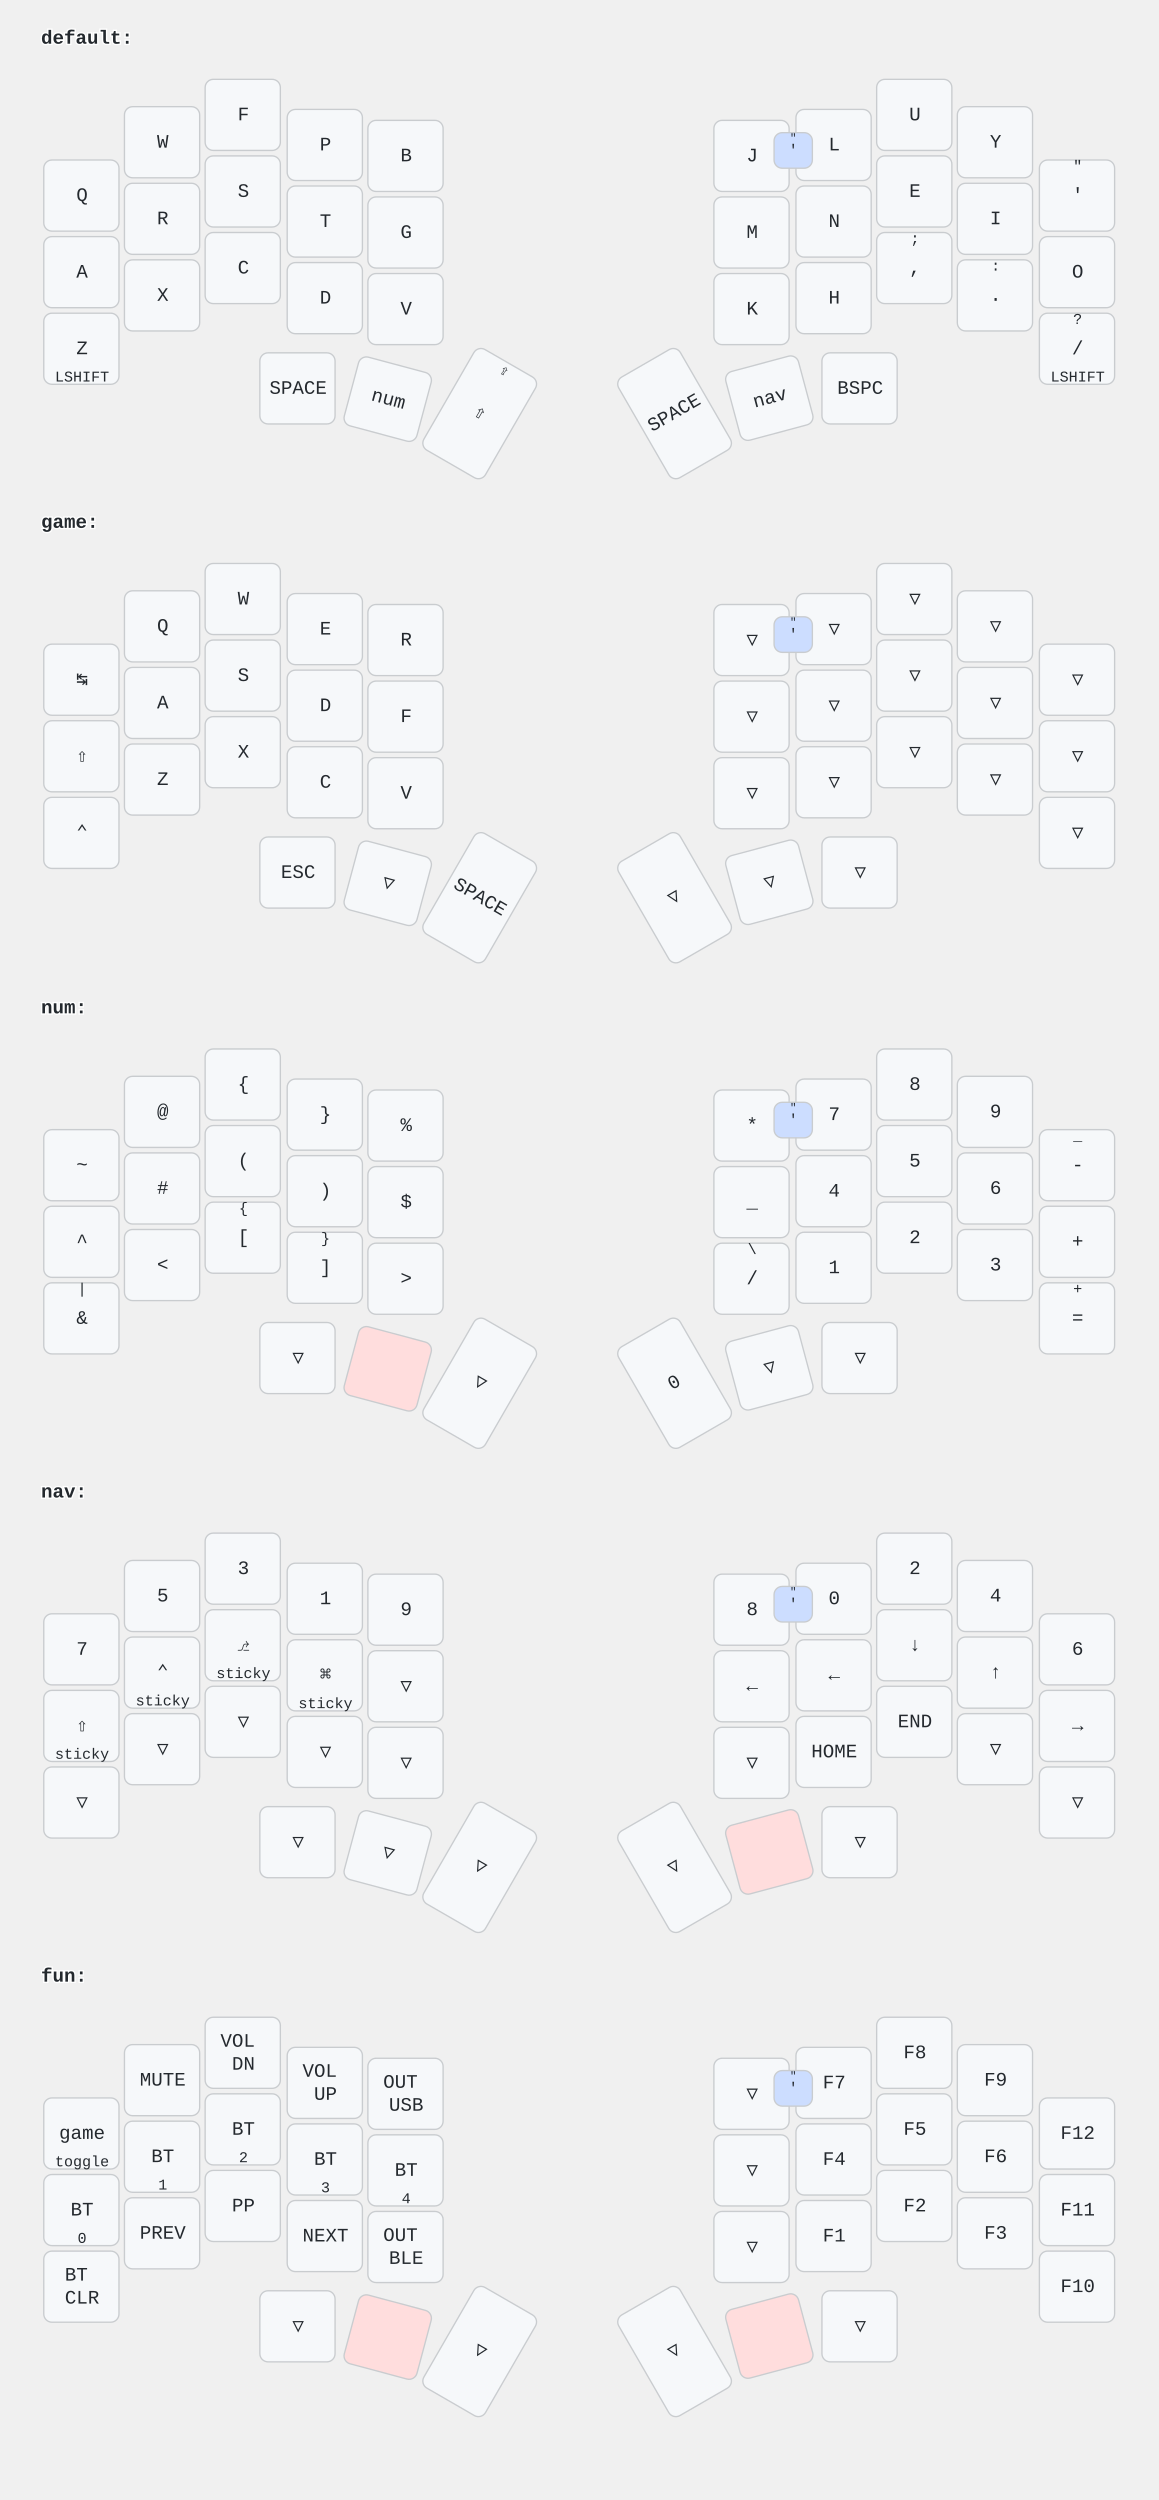
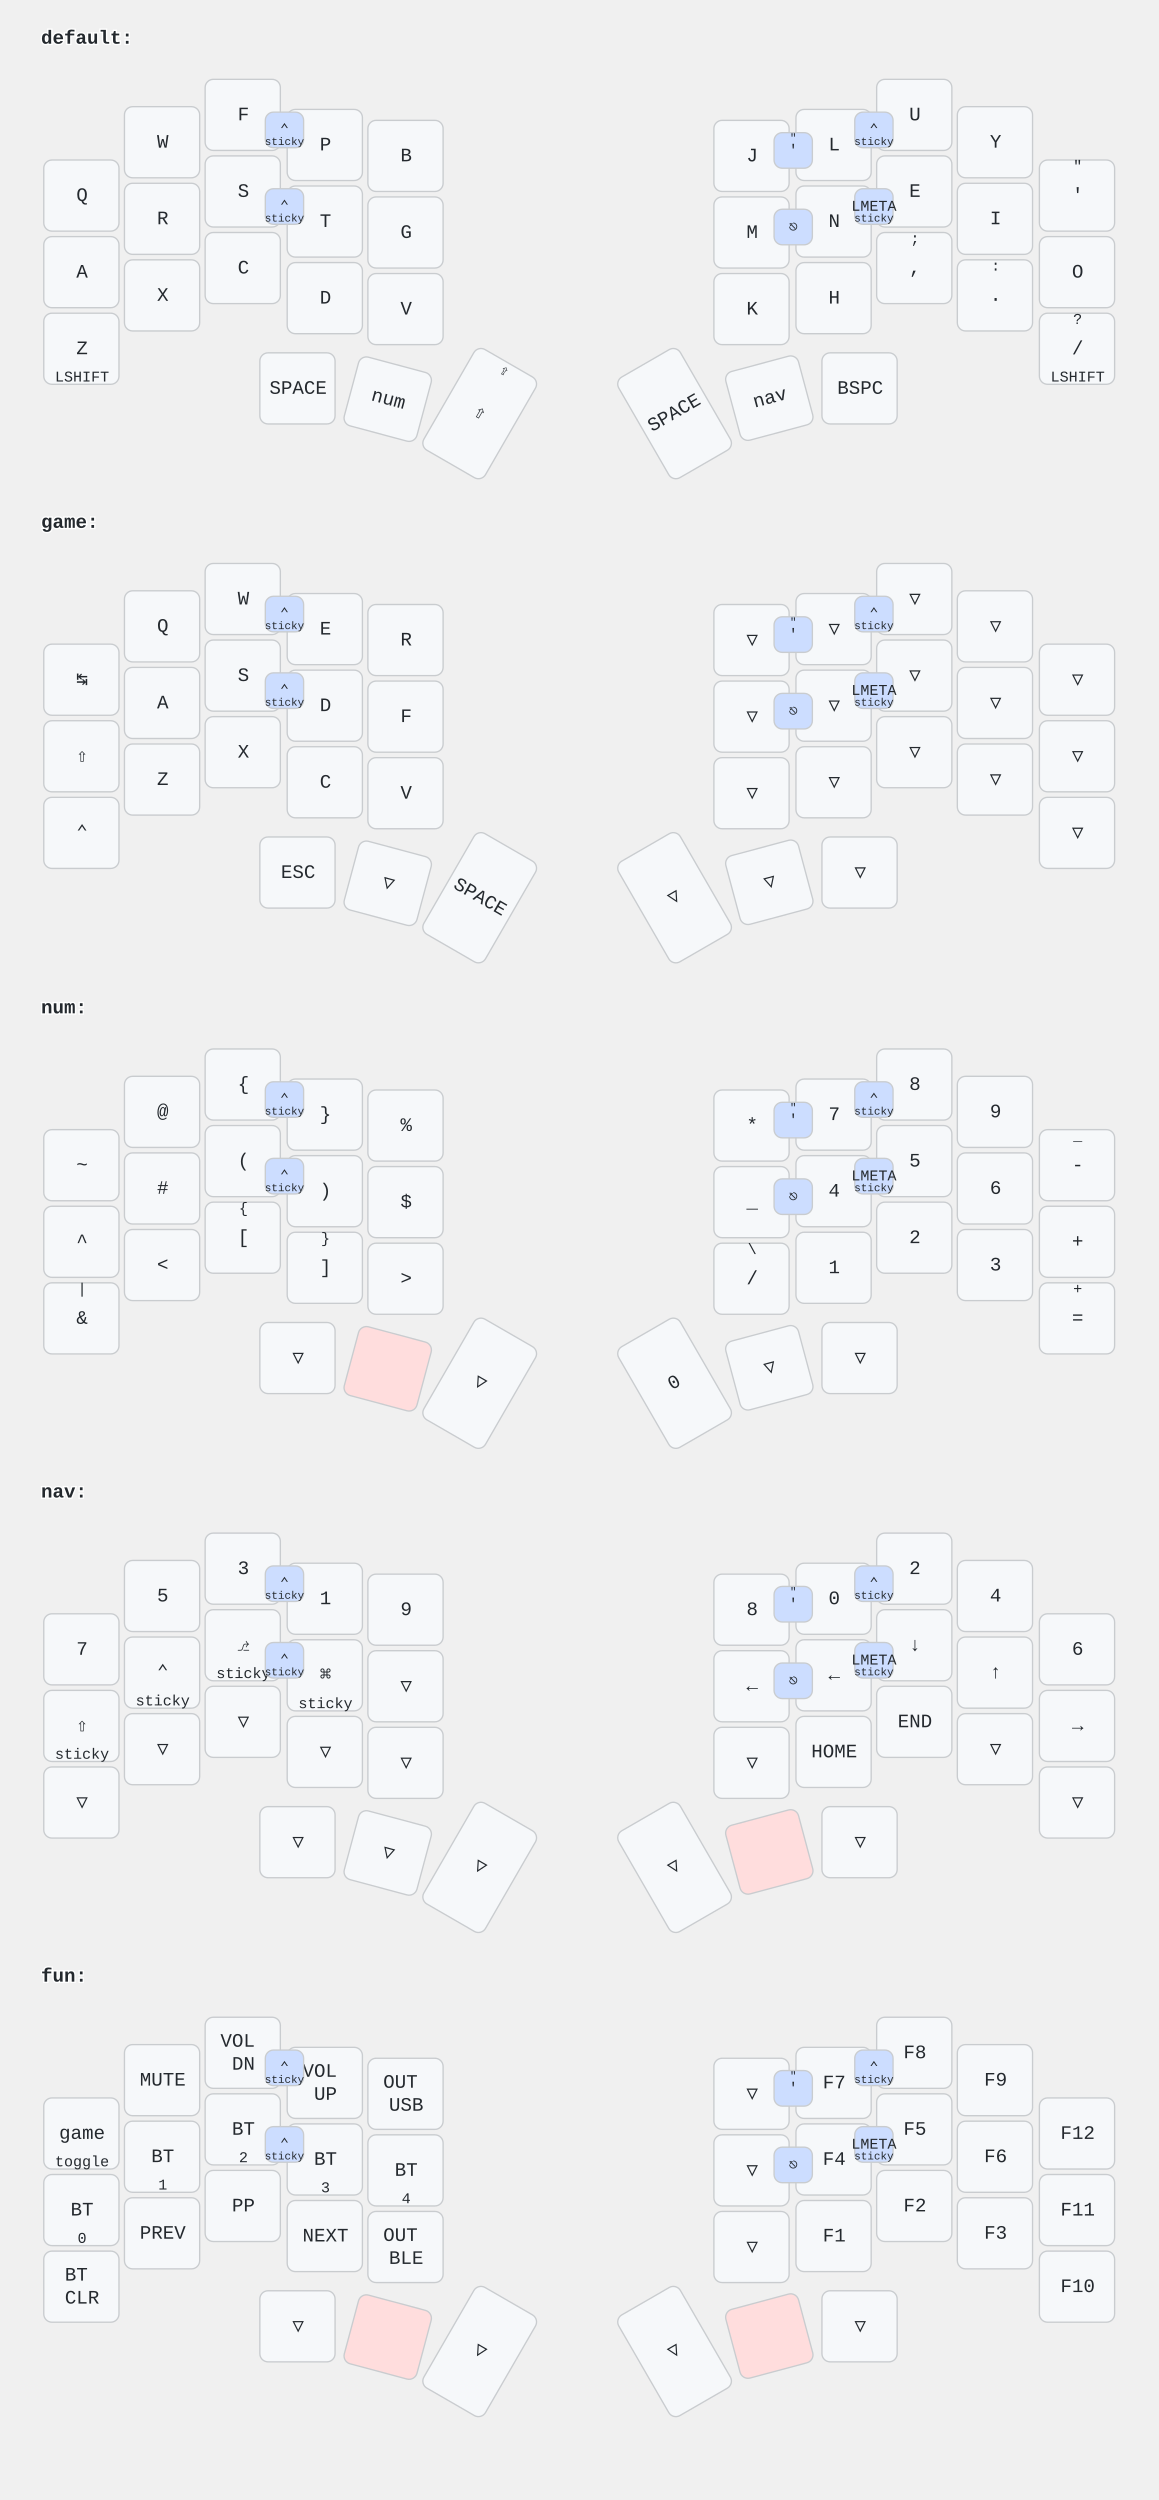
<svg xmlns="http://www.w3.org/2000/svg" width="847" height="1828" viewBox="0 0 847 1828" class="keymap">
  <style>/* font and background color specifications */
svg {
    font-family: SFMono-Regular,Consolas,Liberation Mono,Menlo,monospace;
    font-size: 14px;
    font-kerning: normal;
    text-rendering: optimizeLegibility;
    fill: #24292e;
}

/* default key styling */
rect {
    fill: #f6f8fa;
    stroke: #c9cccf;
    stroke-width: 1;
}

/* color accent for combo boxes */
rect.combo {
    fill: #cdf;
}

/* color accent for held keys */
rect.held, rect.combo.held {
    fill: #fdd;
}

/* color accent for ghost (optional) keys */
rect.ghost, rect.combo.ghost {
    fill: #ddd;
}

text {
    text-anchor: middle;
    dominant-baseline: middle;
}

/* styling for layer labels */
text.label {
    font-weight: bold;
    text-anchor: start;
    stroke: white;
    stroke-width: 2;
    paint-order: stroke;
}

/* styling for combo tap, and key hold/shifted label text */
text.combo, text.hold, text.shifted {
    font-size: 11px;
}

text.hold {
    text-anchor: middle;
    dominant-baseline: auto;
}

text.shifted {
    text-anchor: middle;
    dominant-baseline: hanging;
}

/* styling for hold/shifted label text in combo box */
text.combo.hold, text.combo.shifted {
    font-size: 8px;
}

/* styling for combo dendrons */
path {
    stroke-width: 1;
    stroke: gray;
    fill: none;
}
</style>
  <g transform="translate(30, 0)" class="layer-default">
    <text x="0" y="28" class="label" id="default">default:</text>
    <g transform="translate(0, 56)">
      <g transform="translate(30, 87)" class="key keypos-0">
        <rect rx="6" ry="6" x="-28" y="-26" width="55" height="52" class="key" />
        <text x="0" y="0" class="key tap">Q</text>
      </g>
      <g transform="translate(89, 48)" class="key keypos-1">
        <rect rx="6" ry="6" x="-28" y="-26" width="55" height="52" class="key" />
        <text x="0" y="0" class="key tap">W</text>
      </g>
      <g transform="translate(148, 28)" class="key keypos-2">
        <rect rx="6" ry="6" x="-28" y="-26" width="55" height="52" class="key" />
        <text x="0" y="0" class="key tap">F</text>
      </g>
      <g transform="translate(208, 50)" class="key keypos-3">
        <rect rx="6" ry="6" x="-28" y="-26" width="55" height="52" class="key" />
        <text x="0" y="0" class="key tap">P</text>
      </g>
      <g transform="translate(267, 58)" class="key keypos-4">
        <rect rx="6" ry="6" x="-28" y="-26" width="55" height="52" class="key" />
        <text x="0" y="0" class="key tap">B</text>
      </g>
      <g transform="translate(520, 58)" class="key keypos-5">
        <rect rx="6" ry="6" x="-28" y="-26" width="55" height="52" class="key" />
        <text x="0" y="0" class="key tap">J</text>
      </g>
      <g transform="translate(580, 50)" class="key keypos-6">
        <rect rx="6" ry="6" x="-28" y="-26" width="55" height="52" class="key" />
        <text x="0" y="0" class="key tap">L</text>
      </g>
      <g transform="translate(639, 28)" class="key keypos-7">
        <rect rx="6" ry="6" x="-28" y="-26" width="55" height="52" class="key" />
        <text x="0" y="0" class="key tap">U</text>
      </g>
      <g transform="translate(698, 48)" class="key keypos-8">
        <rect rx="6" ry="6" x="-28" y="-26" width="55" height="52" class="key" />
        <text x="0" y="0" class="key tap">Y</text>
      </g>
      <g transform="translate(758, 87)" class="key keypos-9">
        <rect rx="6" ry="6" x="-28" y="-26" width="55" height="52" class="key" />
        <text x="0" y="0" class="key tap">'</text>
        <text x="0" y="-24" class="key shifted">"</text>
      </g>
      <g transform="translate(30, 143)" class="key keypos-10">
        <rect rx="6" ry="6" x="-28" y="-26" width="55" height="52" class="key" />
        <text x="0" y="0" class="key tap">A</text>
      </g>
      <g transform="translate(89, 104)" class="key keypos-11">
        <rect rx="6" ry="6" x="-28" y="-26" width="55" height="52" class="key" />
        <text x="0" y="0" class="key tap">R</text>
      </g>
      <g transform="translate(148, 84)" class="key keypos-12">
        <rect rx="6" ry="6" x="-28" y="-26" width="55" height="52" class="key" />
        <text x="0" y="0" class="key tap">S</text>
      </g>
      <g transform="translate(208, 106)" class="key keypos-13">
        <rect rx="6" ry="6" x="-28" y="-26" width="55" height="52" class="key" />
        <text x="0" y="0" class="key tap">T</text>
      </g>
      <g transform="translate(267, 114)" class="key keypos-14">
        <rect rx="6" ry="6" x="-28" y="-26" width="55" height="52" class="key" />
        <text x="0" y="0" class="key tap">G</text>
      </g>
      <g transform="translate(520, 114)" class="key keypos-15">
        <rect rx="6" ry="6" x="-28" y="-26" width="55" height="52" class="key" />
        <text x="0" y="0" class="key tap">M</text>
      </g>
      <g transform="translate(580, 106)" class="key keypos-16">
        <rect rx="6" ry="6" x="-28" y="-26" width="55" height="52" class="key" />
        <text x="0" y="0" class="key tap">N</text>
      </g>
      <g transform="translate(639, 84)" class="key keypos-17">
        <rect rx="6" ry="6" x="-28" y="-26" width="55" height="52" class="key" />
        <text x="0" y="0" class="key tap">E</text>
      </g>
      <g transform="translate(698, 104)" class="key keypos-18">
        <rect rx="6" ry="6" x="-28" y="-26" width="55" height="52" class="key" />
        <text x="0" y="0" class="key tap">I</text>
      </g>
      <g transform="translate(758, 143)" class="key keypos-19">
        <rect rx="6" ry="6" x="-28" y="-26" width="55" height="52" class="key" />
        <text x="0" y="0" class="key tap">O</text>
      </g>
      <g transform="translate(30, 199)" class="key keypos-20">
        <rect rx="6" ry="6" x="-28" y="-26" width="55" height="52" class="key" />
        <text x="0" y="0" class="key tap">Z</text>
        <text x="0" y="24" class="key hold">LSHIFT</text>
      </g>
      <g transform="translate(89, 160)" class="key keypos-21">
        <rect rx="6" ry="6" x="-28" y="-26" width="55" height="52" class="key" />
        <text x="0" y="0" class="key tap">X</text>
      </g>
      <g transform="translate(148, 140)" class="key keypos-22">
        <rect rx="6" ry="6" x="-28" y="-26" width="55" height="52" class="key" />
        <text x="0" y="0" class="key tap">C</text>
      </g>
      <g transform="translate(208, 162)" class="key keypos-23">
        <rect rx="6" ry="6" x="-28" y="-26" width="55" height="52" class="key" />
        <text x="0" y="0" class="key tap">D</text>
      </g>
      <g transform="translate(267, 170)" class="key keypos-24">
        <rect rx="6" ry="6" x="-28" y="-26" width="55" height="52" class="key" />
        <text x="0" y="0" class="key tap">V</text>
      </g>
      <g transform="translate(520, 170)" class="key keypos-25">
        <rect rx="6" ry="6" x="-28" y="-26" width="55" height="52" class="key" />
        <text x="0" y="0" class="key tap">K</text>
      </g>
      <g transform="translate(580, 162)" class="key keypos-26">
        <rect rx="6" ry="6" x="-28" y="-26" width="55" height="52" class="key" />
        <text x="0" y="0" class="key tap">H</text>
      </g>
      <g transform="translate(639, 140)" class="key keypos-27">
        <rect rx="6" ry="6" x="-28" y="-26" width="55" height="52" class="key" />
        <text x="0" y="0" class="key tap">,</text>
        <text x="0" y="-24" class="key shifted">;</text>
      </g>
      <g transform="translate(698, 160)" class="key keypos-28">
        <rect rx="6" ry="6" x="-28" y="-26" width="55" height="52" class="key" />
        <text x="0" y="0" class="key tap">.</text>
        <text x="0" y="-24" class="key shifted">:</text>
      </g>
      <g transform="translate(758, 199)" class="key keypos-29">
        <rect rx="6" ry="6" x="-28" y="-26" width="55" height="52" class="key" />
        <text x="0" y="0" class="key tap">/</text>
        <text x="0" y="24" class="key hold">LSHIFT</text>
        <text x="0" y="-24" class="key shifted">?</text>
      </g>
      <g transform="translate(188, 228)" class="key keypos-30">
        <rect rx="6" ry="6" x="-28" y="-26" width="55" height="52" class="key" />
        <text x="0" y="0" class="key tap">SPACE</text>
      </g>
      <g transform="translate(254, 236) rotate(15.0)" class="key keypos-31">
        <rect rx="6" ry="6" x="-28" y="-26" width="55" height="52" class="key" />
        <a href="#num">
          <text x="0" y="0" class="key tap layer-activator">num</text>
        </a>
      </g>
      <g transform="translate(321, 246) rotate(30.0)" class="key keypos-32">
        <rect rx="6" ry="6" x="-26" y="-42" width="52" height="85" class="key" />
        <text x="0" y="0" class="key tap">⇧</text>
        <text x="0" y="-40" class="key shifted">⇪</text>
      </g>
      <g transform="translate(463, 246) rotate(-30.0)" class="key keypos-33">
        <rect rx="6" ry="6" x="-26" y="-42" width="52" height="85" class="key" />
        <text x="0" y="0" class="key tap">SPACE</text>
      </g>
      <g transform="translate(533, 235) rotate(-15.0)" class="key keypos-34">
        <rect rx="6" ry="6" x="-28" y="-26" width="55" height="52" class="key" />
        <a href="#nav">
          <text x="0" y="0" class="key tap layer-activator">nav</text>
        </a>
      </g>
      <g transform="translate(599, 228)" class="key keypos-35">
        <rect rx="6" ry="6" x="-28" y="-26" width="55" height="52" class="key" />
        <text x="0" y="0" class="key tap">BSPC</text>
      </g>
      <g class="combo combopos-0">
        <rect rx="6" ry="6" x="536" y="41" width="28" height="26" class="combo" />
        <text x="550" y="54" class="combo tap">'</text>
        <text x="550" y="43" class="combo shifted">"</text>
      </g>
+       <g class="combo combopos-1">
+         <rect rx="6" ry="6" x="536" y="97" width="28" height="26" class="combo" />
+         <text x="550" y="110" class="combo tap">⎋</text>
+       </g>
+       <g class="combo combopos-2">
+         <rect rx="6" ry="6" x="595" y="82" width="28" height="26" class="combo" />
+         <text x="609" y="95" class="combo tap">LMETA</text>
+         <text x="609" y="106" class="combo hold">sticky</text>
+       </g>
+       <g class="combo combopos-3">
+         <rect rx="6" ry="6" x="595" y="26" width="28" height="26" class="combo" />
+         <text x="609" y="39" class="combo tap">⌃</text>
+         <text x="609" y="50" class="combo hold">sticky</text>
+       </g>
+       <g class="combo combopos-4">
+         <rect rx="6" ry="6" x="164" y="26" width="28" height="26" class="combo" />
+         <text x="178" y="39" class="combo tap">⌃</text>
+         <text x="178" y="50" class="combo hold">sticky</text>
+       </g>
+       <g class="combo combopos-5">
+         <rect rx="6" ry="6" x="164" y="82" width="28" height="26" class="combo" />
+         <text x="178" y="95" class="combo tap">⌃</text>
+         <text x="178" y="106" class="combo hold">sticky</text>
+       </g>
    </g>
  </g>
  <g transform="translate(30, 354)" class="layer-game">
    <text x="0" y="28" class="label" id="game">game:</text>
    <g transform="translate(0, 56)">
      <g transform="translate(30, 87)" class="key keypos-0">
        <rect rx="6" ry="6" x="-28" y="-26" width="55" height="52" class="key" />
        <text x="0" y="0" class="key tap">↹</text>
      </g>
      <g transform="translate(89, 48)" class="key keypos-1">
        <rect rx="6" ry="6" x="-28" y="-26" width="55" height="52" class="key" />
        <text x="0" y="0" class="key tap">Q</text>
      </g>
      <g transform="translate(148, 28)" class="key keypos-2">
        <rect rx="6" ry="6" x="-28" y="-26" width="55" height="52" class="key" />
        <text x="0" y="0" class="key tap">W</text>
      </g>
      <g transform="translate(208, 50)" class="key keypos-3">
        <rect rx="6" ry="6" x="-28" y="-26" width="55" height="52" class="key" />
        <text x="0" y="0" class="key tap">E</text>
      </g>
      <g transform="translate(267, 58)" class="key keypos-4">
        <rect rx="6" ry="6" x="-28" y="-26" width="55" height="52" class="key" />
        <text x="0" y="0" class="key tap">R</text>
      </g>
      <g transform="translate(520, 58)" class="key trans keypos-5">
        <rect rx="6" ry="6" x="-28" y="-26" width="55" height="52" class="key trans" />
        <text x="0" y="0" class="key trans tap">▽</text>
      </g>
      <g transform="translate(580, 50)" class="key trans keypos-6">
        <rect rx="6" ry="6" x="-28" y="-26" width="55" height="52" class="key trans" />
        <text x="0" y="0" class="key trans tap">▽</text>
      </g>
      <g transform="translate(639, 28)" class="key trans keypos-7">
        <rect rx="6" ry="6" x="-28" y="-26" width="55" height="52" class="key trans" />
        <text x="0" y="0" class="key trans tap">▽</text>
      </g>
      <g transform="translate(698, 48)" class="key trans keypos-8">
        <rect rx="6" ry="6" x="-28" y="-26" width="55" height="52" class="key trans" />
        <text x="0" y="0" class="key trans tap">▽</text>
      </g>
      <g transform="translate(758, 87)" class="key trans keypos-9">
        <rect rx="6" ry="6" x="-28" y="-26" width="55" height="52" class="key trans" />
        <text x="0" y="0" class="key trans tap">▽</text>
      </g>
      <g transform="translate(30, 143)" class="key keypos-10">
        <rect rx="6" ry="6" x="-28" y="-26" width="55" height="52" class="key" />
        <text x="0" y="0" class="key tap">⇧</text>
      </g>
      <g transform="translate(89, 104)" class="key keypos-11">
        <rect rx="6" ry="6" x="-28" y="-26" width="55" height="52" class="key" />
        <text x="0" y="0" class="key tap">A</text>
      </g>
      <g transform="translate(148, 84)" class="key keypos-12">
        <rect rx="6" ry="6" x="-28" y="-26" width="55" height="52" class="key" />
        <text x="0" y="0" class="key tap">S</text>
      </g>
      <g transform="translate(208, 106)" class="key keypos-13">
        <rect rx="6" ry="6" x="-28" y="-26" width="55" height="52" class="key" />
        <text x="0" y="0" class="key tap">D</text>
      </g>
      <g transform="translate(267, 114)" class="key keypos-14">
        <rect rx="6" ry="6" x="-28" y="-26" width="55" height="52" class="key" />
        <text x="0" y="0" class="key tap">F</text>
      </g>
      <g transform="translate(520, 114)" class="key trans keypos-15">
        <rect rx="6" ry="6" x="-28" y="-26" width="55" height="52" class="key trans" />
        <text x="0" y="0" class="key trans tap">▽</text>
      </g>
      <g transform="translate(580, 106)" class="key trans keypos-16">
        <rect rx="6" ry="6" x="-28" y="-26" width="55" height="52" class="key trans" />
        <text x="0" y="0" class="key trans tap">▽</text>
      </g>
      <g transform="translate(639, 84)" class="key trans keypos-17">
        <rect rx="6" ry="6" x="-28" y="-26" width="55" height="52" class="key trans" />
        <text x="0" y="0" class="key trans tap">▽</text>
      </g>
      <g transform="translate(698, 104)" class="key trans keypos-18">
        <rect rx="6" ry="6" x="-28" y="-26" width="55" height="52" class="key trans" />
        <text x="0" y="0" class="key trans tap">▽</text>
      </g>
      <g transform="translate(758, 143)" class="key trans keypos-19">
        <rect rx="6" ry="6" x="-28" y="-26" width="55" height="52" class="key trans" />
        <text x="0" y="0" class="key trans tap">▽</text>
      </g>
      <g transform="translate(30, 199)" class="key keypos-20">
        <rect rx="6" ry="6" x="-28" y="-26" width="55" height="52" class="key" />
        <text x="0" y="0" class="key tap">⌃</text>
      </g>
      <g transform="translate(89, 160)" class="key keypos-21">
        <rect rx="6" ry="6" x="-28" y="-26" width="55" height="52" class="key" />
        <text x="0" y="0" class="key tap">Z</text>
      </g>
      <g transform="translate(148, 140)" class="key keypos-22">
        <rect rx="6" ry="6" x="-28" y="-26" width="55" height="52" class="key" />
        <text x="0" y="0" class="key tap">X</text>
      </g>
      <g transform="translate(208, 162)" class="key keypos-23">
        <rect rx="6" ry="6" x="-28" y="-26" width="55" height="52" class="key" />
        <text x="0" y="0" class="key tap">C</text>
      </g>
      <g transform="translate(267, 170)" class="key keypos-24">
        <rect rx="6" ry="6" x="-28" y="-26" width="55" height="52" class="key" />
        <text x="0" y="0" class="key tap">V</text>
      </g>
      <g transform="translate(520, 170)" class="key trans keypos-25">
        <rect rx="6" ry="6" x="-28" y="-26" width="55" height="52" class="key trans" />
        <text x="0" y="0" class="key trans tap">▽</text>
      </g>
      <g transform="translate(580, 162)" class="key trans keypos-26">
        <rect rx="6" ry="6" x="-28" y="-26" width="55" height="52" class="key trans" />
        <text x="0" y="0" class="key trans tap">▽</text>
      </g>
      <g transform="translate(639, 140)" class="key trans keypos-27">
        <rect rx="6" ry="6" x="-28" y="-26" width="55" height="52" class="key trans" />
        <text x="0" y="0" class="key trans tap">▽</text>
      </g>
      <g transform="translate(698, 160)" class="key trans keypos-28">
        <rect rx="6" ry="6" x="-28" y="-26" width="55" height="52" class="key trans" />
        <text x="0" y="0" class="key trans tap">▽</text>
      </g>
      <g transform="translate(758, 199)" class="key trans keypos-29">
        <rect rx="6" ry="6" x="-28" y="-26" width="55" height="52" class="key trans" />
        <text x="0" y="0" class="key trans tap">▽</text>
      </g>
      <g transform="translate(188, 228)" class="key keypos-30">
        <rect rx="6" ry="6" x="-28" y="-26" width="55" height="52" class="key" />
        <text x="0" y="0" class="key tap">ESC</text>
      </g>
      <g transform="translate(254, 236) rotate(15.0)" class="key trans keypos-31">
        <rect rx="6" ry="6" x="-28" y="-26" width="55" height="52" class="key trans" />
        <text x="0" y="0" class="key trans tap">▽</text>
      </g>
      <g transform="translate(321, 246) rotate(30.0)" class="key keypos-32">
        <rect rx="6" ry="6" x="-26" y="-42" width="52" height="85" class="key" />
        <text x="0" y="0" class="key tap">SPACE</text>
      </g>
      <g transform="translate(463, 246) rotate(-30.0)" class="key trans keypos-33">
        <rect rx="6" ry="6" x="-26" y="-42" width="52" height="85" class="key trans" />
        <text x="0" y="0" class="key trans tap">▽</text>
      </g>
      <g transform="translate(533, 235) rotate(-15.0)" class="key trans keypos-34">
        <rect rx="6" ry="6" x="-28" y="-26" width="55" height="52" class="key trans" />
        <text x="0" y="0" class="key trans tap">▽</text>
      </g>
      <g transform="translate(599, 228)" class="key trans keypos-35">
        <rect rx="6" ry="6" x="-28" y="-26" width="55" height="52" class="key trans" />
        <text x="0" y="0" class="key trans tap">▽</text>
      </g>
      <g class="combo combopos-0">
        <rect rx="6" ry="6" x="536" y="41" width="28" height="26" class="combo" />
        <text x="550" y="54" class="combo tap">'</text>
        <text x="550" y="43" class="combo shifted">"</text>
      </g>
+       <g class="combo combopos-1">
+         <rect rx="6" ry="6" x="536" y="97" width="28" height="26" class="combo" />
+         <text x="550" y="110" class="combo tap">⎋</text>
+       </g>
+       <g class="combo combopos-2">
+         <rect rx="6" ry="6" x="595" y="82" width="28" height="26" class="combo" />
+         <text x="609" y="95" class="combo tap">LMETA</text>
+         <text x="609" y="106" class="combo hold">sticky</text>
+       </g>
+       <g class="combo combopos-3">
+         <rect rx="6" ry="6" x="595" y="26" width="28" height="26" class="combo" />
+         <text x="609" y="39" class="combo tap">⌃</text>
+         <text x="609" y="50" class="combo hold">sticky</text>
+       </g>
+       <g class="combo combopos-4">
+         <rect rx="6" ry="6" x="164" y="26" width="28" height="26" class="combo" />
+         <text x="178" y="39" class="combo tap">⌃</text>
+         <text x="178" y="50" class="combo hold">sticky</text>
+       </g>
+       <g class="combo combopos-5">
+         <rect rx="6" ry="6" x="164" y="82" width="28" height="26" class="combo" />
+         <text x="178" y="95" class="combo tap">⌃</text>
+         <text x="178" y="106" class="combo hold">sticky</text>
+       </g>
    </g>
  </g>
  <g transform="translate(30, 709)" class="layer-num">
    <text x="0" y="28" class="label" id="num">num:</text>
    <g transform="translate(0, 56)">
      <g transform="translate(30, 87)" class="key keypos-0">
        <rect rx="6" ry="6" x="-28" y="-26" width="55" height="52" class="key" />
        <text x="0" y="0" class="key tap">~</text>
      </g>
      <g transform="translate(89, 48)" class="key keypos-1">
        <rect rx="6" ry="6" x="-28" y="-26" width="55" height="52" class="key" />
        <text x="0" y="0" class="key tap">@</text>
      </g>
      <g transform="translate(148, 28)" class="key keypos-2">
        <rect rx="6" ry="6" x="-28" y="-26" width="55" height="52" class="key" />
        <text x="0" y="0" class="key tap">{</text>
      </g>
      <g transform="translate(208, 50)" class="key keypos-3">
        <rect rx="6" ry="6" x="-28" y="-26" width="55" height="52" class="key" />
        <text x="0" y="0" class="key tap">}</text>
      </g>
      <g transform="translate(267, 58)" class="key keypos-4">
        <rect rx="6" ry="6" x="-28" y="-26" width="55" height="52" class="key" />
        <text x="0" y="0" class="key tap">%</text>
      </g>
      <g transform="translate(520, 58)" class="key keypos-5">
        <rect rx="6" ry="6" x="-28" y="-26" width="55" height="52" class="key" />
        <text x="0" y="0" class="key tap">*</text>
      </g>
      <g transform="translate(580, 50)" class="key keypos-6">
        <rect rx="6" ry="6" x="-28" y="-26" width="55" height="52" class="key" />
        <text x="0" y="0" class="key tap">7</text>
      </g>
      <g transform="translate(639, 28)" class="key keypos-7">
        <rect rx="6" ry="6" x="-28" y="-26" width="55" height="52" class="key" />
        <text x="0" y="0" class="key tap">8</text>
      </g>
      <g transform="translate(698, 48)" class="key keypos-8">
        <rect rx="6" ry="6" x="-28" y="-26" width="55" height="52" class="key" />
        <text x="0" y="0" class="key tap">9</text>
      </g>
      <g transform="translate(758, 87)" class="key keypos-9">
        <rect rx="6" ry="6" x="-28" y="-26" width="55" height="52" class="key" />
        <text x="0" y="0" class="key tap">-</text>
        <text x="0" y="-24" class="key shifted">_</text>
      </g>
      <g transform="translate(30, 143)" class="key keypos-10">
        <rect rx="6" ry="6" x="-28" y="-26" width="55" height="52" class="key" />
        <text x="0" y="0" class="key tap">^</text>
      </g>
      <g transform="translate(89, 104)" class="key keypos-11">
        <rect rx="6" ry="6" x="-28" y="-26" width="55" height="52" class="key" />
        <text x="0" y="0" class="key tap">#</text>
      </g>
      <g transform="translate(148, 84)" class="key keypos-12">
        <rect rx="6" ry="6" x="-28" y="-26" width="55" height="52" class="key" />
        <text x="0" y="0" class="key tap">(</text>
      </g>
      <g transform="translate(208, 106)" class="key keypos-13">
        <rect rx="6" ry="6" x="-28" y="-26" width="55" height="52" class="key" />
        <text x="0" y="0" class="key tap">)</text>
      </g>
      <g transform="translate(267, 114)" class="key keypos-14">
        <rect rx="6" ry="6" x="-28" y="-26" width="55" height="52" class="key" />
        <text x="0" y="0" class="key tap">$</text>
      </g>
      <g transform="translate(520, 114)" class="key keypos-15">
        <rect rx="6" ry="6" x="-28" y="-26" width="55" height="52" class="key" />
        <text x="0" y="0" class="key tap">_</text>
      </g>
      <g transform="translate(580, 106)" class="key keypos-16">
        <rect rx="6" ry="6" x="-28" y="-26" width="55" height="52" class="key" />
        <text x="0" y="0" class="key tap">4</text>
      </g>
      <g transform="translate(639, 84)" class="key keypos-17">
        <rect rx="6" ry="6" x="-28" y="-26" width="55" height="52" class="key" />
        <text x="0" y="0" class="key tap">5</text>
      </g>
      <g transform="translate(698, 104)" class="key keypos-18">
        <rect rx="6" ry="6" x="-28" y="-26" width="55" height="52" class="key" />
        <text x="0" y="0" class="key tap">6</text>
      </g>
      <g transform="translate(758, 143)" class="key keypos-19">
        <rect rx="6" ry="6" x="-28" y="-26" width="55" height="52" class="key" />
        <text x="0" y="0" class="key tap">+</text>
      </g>
      <g transform="translate(30, 199)" class="key keypos-20">
        <rect rx="6" ry="6" x="-28" y="-26" width="55" height="52" class="key" />
        <text x="0" y="0" class="key tap">&amp;</text>
        <text x="0" y="-24" class="key shifted">|</text>
      </g>
      <g transform="translate(89, 160)" class="key keypos-21">
        <rect rx="6" ry="6" x="-28" y="-26" width="55" height="52" class="key" />
        <text x="0" y="0" class="key tap">&lt;</text>
      </g>
      <g transform="translate(148, 140)" class="key keypos-22">
        <rect rx="6" ry="6" x="-28" y="-26" width="55" height="52" class="key" />
        <text x="0" y="0" class="key tap">[</text>
        <text x="0" y="-24" class="key shifted">{</text>
      </g>
      <g transform="translate(208, 162)" class="key keypos-23">
        <rect rx="6" ry="6" x="-28" y="-26" width="55" height="52" class="key" />
        <text x="0" y="0" class="key tap">]</text>
        <text x="0" y="-24" class="key shifted">}</text>
      </g>
      <g transform="translate(267, 170)" class="key keypos-24">
        <rect rx="6" ry="6" x="-28" y="-26" width="55" height="52" class="key" />
        <text x="0" y="0" class="key tap">&gt;</text>
      </g>
      <g transform="translate(520, 170)" class="key keypos-25">
        <rect rx="6" ry="6" x="-28" y="-26" width="55" height="52" class="key" />
        <text x="0" y="0" class="key tap">/</text>
        <text x="0" y="-24" class="key shifted">\</text>
      </g>
      <g transform="translate(580, 162)" class="key keypos-26">
        <rect rx="6" ry="6" x="-28" y="-26" width="55" height="52" class="key" />
        <text x="0" y="0" class="key tap">1</text>
      </g>
      <g transform="translate(639, 140)" class="key keypos-27">
        <rect rx="6" ry="6" x="-28" y="-26" width="55" height="52" class="key" />
        <text x="0" y="0" class="key tap">2</text>
      </g>
      <g transform="translate(698, 160)" class="key keypos-28">
        <rect rx="6" ry="6" x="-28" y="-26" width="55" height="52" class="key" />
        <text x="0" y="0" class="key tap">3</text>
      </g>
      <g transform="translate(758, 199)" class="key keypos-29">
        <rect rx="6" ry="6" x="-28" y="-26" width="55" height="52" class="key" />
        <text x="0" y="0" class="key tap">=</text>
        <text x="0" y="-24" class="key shifted">+</text>
      </g>
      <g transform="translate(188, 228)" class="key trans keypos-30">
        <rect rx="6" ry="6" x="-28" y="-26" width="55" height="52" class="key trans" />
        <text x="0" y="0" class="key trans tap">▽</text>
      </g>
      <g transform="translate(254, 236) rotate(15.0)" class="key held keypos-31">
        <rect rx="6" ry="6" x="-28" y="-26" width="55" height="52" class="key held" />
      </g>
      <g transform="translate(321, 246) rotate(30.0)" class="key trans keypos-32">
        <rect rx="6" ry="6" x="-26" y="-42" width="52" height="85" class="key trans" />
        <text x="0" y="0" class="key trans tap">▽</text>
      </g>
      <g transform="translate(463, 246) rotate(-30.0)" class="key keypos-33">
        <rect rx="6" ry="6" x="-26" y="-42" width="52" height="85" class="key" />
        <text x="0" y="0" class="key tap">0</text>
      </g>
      <g transform="translate(533, 235) rotate(-15.0)" class="key trans keypos-34">
        <rect rx="6" ry="6" x="-28" y="-26" width="55" height="52" class="key trans" />
        <text x="0" y="0" class="key trans tap">▽</text>
      </g>
      <g transform="translate(599, 228)" class="key trans keypos-35">
        <rect rx="6" ry="6" x="-28" y="-26" width="55" height="52" class="key trans" />
        <text x="0" y="0" class="key trans tap">▽</text>
      </g>
      <g class="combo combopos-0">
        <rect rx="6" ry="6" x="536" y="41" width="28" height="26" class="combo" />
        <text x="550" y="54" class="combo tap">'</text>
        <text x="550" y="43" class="combo shifted">"</text>
      </g>
+       <g class="combo combopos-1">
+         <rect rx="6" ry="6" x="536" y="97" width="28" height="26" class="combo" />
+         <text x="550" y="110" class="combo tap">⎋</text>
+       </g>
+       <g class="combo combopos-2">
+         <rect rx="6" ry="6" x="595" y="82" width="28" height="26" class="combo" />
+         <text x="609" y="95" class="combo tap">LMETA</text>
+         <text x="609" y="106" class="combo hold">sticky</text>
+       </g>
+       <g class="combo combopos-3">
+         <rect rx="6" ry="6" x="595" y="26" width="28" height="26" class="combo" />
+         <text x="609" y="39" class="combo tap">⌃</text>
+         <text x="609" y="50" class="combo hold">sticky</text>
+       </g>
+       <g class="combo combopos-4">
+         <rect rx="6" ry="6" x="164" y="26" width="28" height="26" class="combo" />
+         <text x="178" y="39" class="combo tap">⌃</text>
+         <text x="178" y="50" class="combo hold">sticky</text>
+       </g>
+       <g class="combo combopos-5">
+         <rect rx="6" ry="6" x="164" y="82" width="28" height="26" class="combo" />
+         <text x="178" y="95" class="combo tap">⌃</text>
+         <text x="178" y="106" class="combo hold">sticky</text>
+       </g>
    </g>
  </g>
  <g transform="translate(30, 1063)" class="layer-nav">
    <text x="0" y="28" class="label" id="nav">nav:</text>
    <g transform="translate(0, 56)">
      <g transform="translate(30, 87)" class="key keypos-0">
        <rect rx="6" ry="6" x="-28" y="-26" width="55" height="52" class="key" />
        <text x="0" y="0" class="key tap">7</text>
      </g>
      <g transform="translate(89, 48)" class="key keypos-1">
        <rect rx="6" ry="6" x="-28" y="-26" width="55" height="52" class="key" />
        <text x="0" y="0" class="key tap">5</text>
      </g>
      <g transform="translate(148, 28)" class="key keypos-2">
        <rect rx="6" ry="6" x="-28" y="-26" width="55" height="52" class="key" />
        <text x="0" y="0" class="key tap">3</text>
      </g>
      <g transform="translate(208, 50)" class="key keypos-3">
        <rect rx="6" ry="6" x="-28" y="-26" width="55" height="52" class="key" />
        <text x="0" y="0" class="key tap">1</text>
      </g>
      <g transform="translate(267, 58)" class="key keypos-4">
        <rect rx="6" ry="6" x="-28" y="-26" width="55" height="52" class="key" />
        <text x="0" y="0" class="key tap">9</text>
      </g>
      <g transform="translate(520, 58)" class="key keypos-5">
        <rect rx="6" ry="6" x="-28" y="-26" width="55" height="52" class="key" />
        <text x="0" y="0" class="key tap">8</text>
      </g>
      <g transform="translate(580, 50)" class="key keypos-6">
        <rect rx="6" ry="6" x="-28" y="-26" width="55" height="52" class="key" />
        <text x="0" y="0" class="key tap">0</text>
      </g>
      <g transform="translate(639, 28)" class="key keypos-7">
        <rect rx="6" ry="6" x="-28" y="-26" width="55" height="52" class="key" />
        <text x="0" y="0" class="key tap">2</text>
      </g>
      <g transform="translate(698, 48)" class="key keypos-8">
        <rect rx="6" ry="6" x="-28" y="-26" width="55" height="52" class="key" />
        <text x="0" y="0" class="key tap">4</text>
      </g>
      <g transform="translate(758, 87)" class="key keypos-9">
        <rect rx="6" ry="6" x="-28" y="-26" width="55" height="52" class="key" />
        <text x="0" y="0" class="key tap">6</text>
      </g>
      <g transform="translate(30, 143)" class="key keypos-10">
        <rect rx="6" ry="6" x="-28" y="-26" width="55" height="52" class="key" />
        <text x="0" y="0" class="key tap">⇧</text>
        <text x="0" y="24" class="key hold">sticky</text>
      </g>
      <g transform="translate(89, 104)" class="key keypos-11">
        <rect rx="6" ry="6" x="-28" y="-26" width="55" height="52" class="key" />
        <text x="0" y="0" class="key tap">⌃</text>
        <text x="0" y="24" class="key hold">sticky</text>
      </g>
      <g transform="translate(148, 84)" class="key keypos-12">
        <rect rx="6" ry="6" x="-28" y="-26" width="55" height="52" class="key" />
        <text x="0" y="0" class="key tap">⎇</text>
        <text x="0" y="24" class="key hold">sticky</text>
      </g>
      <g transform="translate(208, 106)" class="key keypos-13">
        <rect rx="6" ry="6" x="-28" y="-26" width="55" height="52" class="key" />
        <text x="0" y="0" class="key tap">⌘</text>
        <text x="0" y="24" class="key hold">sticky</text>
      </g>
      <g transform="translate(267, 114)" class="key trans keypos-14">
        <rect rx="6" ry="6" x="-28" y="-26" width="55" height="52" class="key trans" />
        <text x="0" y="0" class="key trans tap">▽</text>
      </g>
      <g transform="translate(520, 114)" class="key keypos-15">
        <rect rx="6" ry="6" x="-28" y="-26" width="55" height="52" class="key" />
        <text x="0" y="0" class="key tap">←</text>
      </g>
      <g transform="translate(580, 106)" class="key keypos-16">
        <rect rx="6" ry="6" x="-28" y="-26" width="55" height="52" class="key" />
        <text x="0" y="0" class="key tap">←</text>
      </g>
      <g transform="translate(639, 84)" class="key keypos-17">
        <rect rx="6" ry="6" x="-28" y="-26" width="55" height="52" class="key" />
        <text x="0" y="0" class="key tap">↓</text>
      </g>
      <g transform="translate(698, 104)" class="key keypos-18">
        <rect rx="6" ry="6" x="-28" y="-26" width="55" height="52" class="key" />
        <text x="0" y="0" class="key tap">↑</text>
      </g>
      <g transform="translate(758, 143)" class="key keypos-19">
        <rect rx="6" ry="6" x="-28" y="-26" width="55" height="52" class="key" />
        <text x="0" y="0" class="key tap">→</text>
      </g>
      <g transform="translate(30, 199)" class="key trans keypos-20">
        <rect rx="6" ry="6" x="-28" y="-26" width="55" height="52" class="key trans" />
        <text x="0" y="0" class="key trans tap">▽</text>
      </g>
      <g transform="translate(89, 160)" class="key trans keypos-21">
        <rect rx="6" ry="6" x="-28" y="-26" width="55" height="52" class="key trans" />
        <text x="0" y="0" class="key trans tap">▽</text>
      </g>
      <g transform="translate(148, 140)" class="key trans keypos-22">
        <rect rx="6" ry="6" x="-28" y="-26" width="55" height="52" class="key trans" />
        <text x="0" y="0" class="key trans tap">▽</text>
      </g>
      <g transform="translate(208, 162)" class="key trans keypos-23">
        <rect rx="6" ry="6" x="-28" y="-26" width="55" height="52" class="key trans" />
        <text x="0" y="0" class="key trans tap">▽</text>
      </g>
      <g transform="translate(267, 170)" class="key trans keypos-24">
        <rect rx="6" ry="6" x="-28" y="-26" width="55" height="52" class="key trans" />
        <text x="0" y="0" class="key trans tap">▽</text>
      </g>
      <g transform="translate(520, 170)" class="key trans keypos-25">
        <rect rx="6" ry="6" x="-28" y="-26" width="55" height="52" class="key trans" />
        <text x="0" y="0" class="key trans tap">▽</text>
      </g>
      <g transform="translate(580, 162)" class="key keypos-26">
        <rect rx="6" ry="6" x="-28" y="-26" width="55" height="52" class="key" />
        <text x="0" y="0" class="key tap">HOME</text>
      </g>
      <g transform="translate(639, 140)" class="key keypos-27">
        <rect rx="6" ry="6" x="-28" y="-26" width="55" height="52" class="key" />
        <text x="0" y="0" class="key tap">END</text>
      </g>
      <g transform="translate(698, 160)" class="key trans keypos-28">
        <rect rx="6" ry="6" x="-28" y="-26" width="55" height="52" class="key trans" />
        <text x="0" y="0" class="key trans tap">▽</text>
      </g>
      <g transform="translate(758, 199)" class="key trans keypos-29">
        <rect rx="6" ry="6" x="-28" y="-26" width="55" height="52" class="key trans" />
        <text x="0" y="0" class="key trans tap">▽</text>
      </g>
      <g transform="translate(188, 228)" class="key trans keypos-30">
        <rect rx="6" ry="6" x="-28" y="-26" width="55" height="52" class="key trans" />
        <text x="0" y="0" class="key trans tap">▽</text>
      </g>
      <g transform="translate(254, 236) rotate(15.0)" class="key trans keypos-31">
        <rect rx="6" ry="6" x="-28" y="-26" width="55" height="52" class="key trans" />
        <text x="0" y="0" class="key trans tap">▽</text>
      </g>
      <g transform="translate(321, 246) rotate(30.0)" class="key trans keypos-32">
        <rect rx="6" ry="6" x="-26" y="-42" width="52" height="85" class="key trans" />
        <text x="0" y="0" class="key trans tap">▽</text>
      </g>
      <g transform="translate(463, 246) rotate(-30.0)" class="key trans keypos-33">
        <rect rx="6" ry="6" x="-26" y="-42" width="52" height="85" class="key trans" />
        <text x="0" y="0" class="key trans tap">▽</text>
      </g>
      <g transform="translate(533, 235) rotate(-15.0)" class="key held keypos-34">
        <rect rx="6" ry="6" x="-28" y="-26" width="55" height="52" class="key held" />
      </g>
      <g transform="translate(599, 228)" class="key trans keypos-35">
        <rect rx="6" ry="6" x="-28" y="-26" width="55" height="52" class="key trans" />
        <text x="0" y="0" class="key trans tap">▽</text>
      </g>
      <g class="combo combopos-0">
        <rect rx="6" ry="6" x="536" y="41" width="28" height="26" class="combo" />
        <text x="550" y="54" class="combo tap">'</text>
        <text x="550" y="43" class="combo shifted">"</text>
      </g>
+       <g class="combo combopos-1">
+         <rect rx="6" ry="6" x="536" y="97" width="28" height="26" class="combo" />
+         <text x="550" y="110" class="combo tap">⎋</text>
+       </g>
+       <g class="combo combopos-2">
+         <rect rx="6" ry="6" x="595" y="82" width="28" height="26" class="combo" />
+         <text x="609" y="95" class="combo tap">LMETA</text>
+         <text x="609" y="106" class="combo hold">sticky</text>
+       </g>
+       <g class="combo combopos-3">
+         <rect rx="6" ry="6" x="595" y="26" width="28" height="26" class="combo" />
+         <text x="609" y="39" class="combo tap">⌃</text>
+         <text x="609" y="50" class="combo hold">sticky</text>
+       </g>
+       <g class="combo combopos-4">
+         <rect rx="6" ry="6" x="164" y="26" width="28" height="26" class="combo" />
+         <text x="178" y="39" class="combo tap">⌃</text>
+         <text x="178" y="50" class="combo hold">sticky</text>
+       </g>
+       <g class="combo combopos-5">
+         <rect rx="6" ry="6" x="164" y="82" width="28" height="26" class="combo" />
+         <text x="178" y="95" class="combo tap">⌃</text>
+         <text x="178" y="106" class="combo hold">sticky</text>
+       </g>
    </g>
  </g>
  <g transform="translate(30, 1417)" class="layer-fun">
    <text x="0" y="28" class="label" id="fun">fun:</text>
    <g transform="translate(0, 56)">
      <g transform="translate(30, 87)" class="key keypos-0">
        <rect rx="6" ry="6" x="-28" y="-26" width="55" height="52" class="key" />
        <a href="#game">
          <text x="0" y="0" class="key tap layer-activator">game</text>
        </a>
        <text x="0" y="24" class="key hold">toggle</text>
      </g>
      <g transform="translate(89, 48)" class="key keypos-1">
        <rect rx="6" ry="6" x="-28" y="-26" width="55" height="52" class="key" />
        <text x="0" y="0" class="key tap">MUTE</text>
      </g>
      <g transform="translate(148, 28)" class="key keypos-2">
        <rect rx="6" ry="6" x="-28" y="-26" width="55" height="52" class="key" />
        <text x="0" y="0" class="key tap">
          <tspan x="0" dy="-0.6em">VOL</tspan>
          <tspan x="0" dy="1.2em">DN</tspan>
        </text>
      </g>
      <g transform="translate(208, 50)" class="key keypos-3">
        <rect rx="6" ry="6" x="-28" y="-26" width="55" height="52" class="key" />
        <text x="0" y="0" class="key tap">
          <tspan x="0" dy="-0.6em">VOL</tspan>
          <tspan x="0" dy="1.2em">UP</tspan>
        </text>
      </g>
      <g transform="translate(267, 58)" class="key keypos-4">
        <rect rx="6" ry="6" x="-28" y="-26" width="55" height="52" class="key" />
        <text x="0" y="0" class="key tap">
          <tspan x="0" dy="-0.6em">OUT</tspan>
          <tspan x="0" dy="1.2em">USB</tspan>
        </text>
      </g>
      <g transform="translate(520, 58)" class="key trans keypos-5">
        <rect rx="6" ry="6" x="-28" y="-26" width="55" height="52" class="key trans" />
        <text x="0" y="0" class="key trans tap">▽</text>
      </g>
      <g transform="translate(580, 50)" class="key keypos-6">
        <rect rx="6" ry="6" x="-28" y="-26" width="55" height="52" class="key" />
        <text x="0" y="0" class="key tap">F7</text>
      </g>
      <g transform="translate(639, 28)" class="key keypos-7">
        <rect rx="6" ry="6" x="-28" y="-26" width="55" height="52" class="key" />
        <text x="0" y="0" class="key tap">F8</text>
      </g>
      <g transform="translate(698, 48)" class="key keypos-8">
        <rect rx="6" ry="6" x="-28" y="-26" width="55" height="52" class="key" />
        <text x="0" y="0" class="key tap">F9</text>
      </g>
      <g transform="translate(758, 87)" class="key keypos-9">
        <rect rx="6" ry="6" x="-28" y="-26" width="55" height="52" class="key" />
        <text x="0" y="0" class="key tap">F12</text>
      </g>
      <g transform="translate(30, 143)" class="key keypos-10">
        <rect rx="6" ry="6" x="-28" y="-26" width="55" height="52" class="key" />
        <text x="0" y="0" class="key tap">BT</text>
        <text x="0" y="24" class="key hold">0</text>
      </g>
      <g transform="translate(89, 104)" class="key keypos-11">
        <rect rx="6" ry="6" x="-28" y="-26" width="55" height="52" class="key" />
        <text x="0" y="0" class="key tap">BT</text>
        <text x="0" y="24" class="key hold">1</text>
      </g>
      <g transform="translate(148, 84)" class="key keypos-12">
        <rect rx="6" ry="6" x="-28" y="-26" width="55" height="52" class="key" />
        <text x="0" y="0" class="key tap">BT</text>
        <text x="0" y="24" class="key hold">2</text>
      </g>
      <g transform="translate(208, 106)" class="key keypos-13">
        <rect rx="6" ry="6" x="-28" y="-26" width="55" height="52" class="key" />
        <text x="0" y="0" class="key tap">BT</text>
        <text x="0" y="24" class="key hold">3</text>
      </g>
      <g transform="translate(267, 114)" class="key keypos-14">
        <rect rx="6" ry="6" x="-28" y="-26" width="55" height="52" class="key" />
        <text x="0" y="0" class="key tap">BT</text>
        <text x="0" y="24" class="key hold">4</text>
      </g>
      <g transform="translate(520, 114)" class="key trans keypos-15">
        <rect rx="6" ry="6" x="-28" y="-26" width="55" height="52" class="key trans" />
        <text x="0" y="0" class="key trans tap">▽</text>
      </g>
      <g transform="translate(580, 106)" class="key keypos-16">
        <rect rx="6" ry="6" x="-28" y="-26" width="55" height="52" class="key" />
        <text x="0" y="0" class="key tap">F4</text>
      </g>
      <g transform="translate(639, 84)" class="key keypos-17">
        <rect rx="6" ry="6" x="-28" y="-26" width="55" height="52" class="key" />
        <text x="0" y="0" class="key tap">F5</text>
      </g>
      <g transform="translate(698, 104)" class="key keypos-18">
        <rect rx="6" ry="6" x="-28" y="-26" width="55" height="52" class="key" />
        <text x="0" y="0" class="key tap">F6</text>
      </g>
      <g transform="translate(758, 143)" class="key keypos-19">
        <rect rx="6" ry="6" x="-28" y="-26" width="55" height="52" class="key" />
        <text x="0" y="0" class="key tap">F11</text>
      </g>
      <g transform="translate(30, 199)" class="key keypos-20">
        <rect rx="6" ry="6" x="-28" y="-26" width="55" height="52" class="key" />
        <text x="0" y="0" class="key tap">
          <tspan x="0" dy="-0.6em">BT</tspan>
          <tspan x="0" dy="1.2em">CLR</tspan>
        </text>
      </g>
      <g transform="translate(89, 160)" class="key keypos-21">
        <rect rx="6" ry="6" x="-28" y="-26" width="55" height="52" class="key" />
        <text x="0" y="0" class="key tap">PREV</text>
      </g>
      <g transform="translate(148, 140)" class="key keypos-22">
        <rect rx="6" ry="6" x="-28" y="-26" width="55" height="52" class="key" />
        <text x="0" y="0" class="key tap">PP</text>
      </g>
      <g transform="translate(208, 162)" class="key keypos-23">
        <rect rx="6" ry="6" x="-28" y="-26" width="55" height="52" class="key" />
        <text x="0" y="0" class="key tap">NEXT</text>
      </g>
      <g transform="translate(267, 170)" class="key keypos-24">
        <rect rx="6" ry="6" x="-28" y="-26" width="55" height="52" class="key" />
        <text x="0" y="0" class="key tap">
          <tspan x="0" dy="-0.6em">OUT</tspan>
          <tspan x="0" dy="1.2em">BLE</tspan>
        </text>
      </g>
      <g transform="translate(520, 170)" class="key trans keypos-25">
        <rect rx="6" ry="6" x="-28" y="-26" width="55" height="52" class="key trans" />
        <text x="0" y="0" class="key trans tap">▽</text>
      </g>
      <g transform="translate(580, 162)" class="key keypos-26">
        <rect rx="6" ry="6" x="-28" y="-26" width="55" height="52" class="key" />
        <text x="0" y="0" class="key tap">F1</text>
      </g>
      <g transform="translate(639, 140)" class="key keypos-27">
        <rect rx="6" ry="6" x="-28" y="-26" width="55" height="52" class="key" />
        <text x="0" y="0" class="key tap">F2</text>
      </g>
      <g transform="translate(698, 160)" class="key keypos-28">
        <rect rx="6" ry="6" x="-28" y="-26" width="55" height="52" class="key" />
        <text x="0" y="0" class="key tap">F3</text>
      </g>
      <g transform="translate(758, 199)" class="key keypos-29">
        <rect rx="6" ry="6" x="-28" y="-26" width="55" height="52" class="key" />
        <text x="0" y="0" class="key tap">F10</text>
      </g>
      <g transform="translate(188, 228)" class="key trans keypos-30">
        <rect rx="6" ry="6" x="-28" y="-26" width="55" height="52" class="key trans" />
        <text x="0" y="0" class="key trans tap">▽</text>
      </g>
      <g transform="translate(254, 236) rotate(15.0)" class="key held keypos-31">
        <rect rx="6" ry="6" x="-28" y="-26" width="55" height="52" class="key held" />
      </g>
      <g transform="translate(321, 246) rotate(30.0)" class="key trans keypos-32">
        <rect rx="6" ry="6" x="-26" y="-42" width="52" height="85" class="key trans" />
        <text x="0" y="0" class="key trans tap">▽</text>
      </g>
      <g transform="translate(463, 246) rotate(-30.0)" class="key trans keypos-33">
        <rect rx="6" ry="6" x="-26" y="-42" width="52" height="85" class="key trans" />
        <text x="0" y="0" class="key trans tap">▽</text>
      </g>
      <g transform="translate(533, 235) rotate(-15.0)" class="key held keypos-34">
        <rect rx="6" ry="6" x="-28" y="-26" width="55" height="52" class="key held" />
      </g>
      <g transform="translate(599, 228)" class="key trans keypos-35">
        <rect rx="6" ry="6" x="-28" y="-26" width="55" height="52" class="key trans" />
        <text x="0" y="0" class="key trans tap">▽</text>
      </g>
      <g class="combo combopos-0">
        <rect rx="6" ry="6" x="536" y="41" width="28" height="26" class="combo" />
        <text x="550" y="54" class="combo tap">'</text>
        <text x="550" y="43" class="combo shifted">"</text>
      </g>
+       <g class="combo combopos-1">
+         <rect rx="6" ry="6" x="536" y="97" width="28" height="26" class="combo" />
+         <text x="550" y="110" class="combo tap">⎋</text>
+       </g>
+       <g class="combo combopos-2">
+         <rect rx="6" ry="6" x="595" y="82" width="28" height="26" class="combo" />
+         <text x="609" y="95" class="combo tap">LMETA</text>
+         <text x="609" y="106" class="combo hold">sticky</text>
+       </g>
+       <g class="combo combopos-3">
+         <rect rx="6" ry="6" x="595" y="26" width="28" height="26" class="combo" />
+         <text x="609" y="39" class="combo tap">⌃</text>
+         <text x="609" y="50" class="combo hold">sticky</text>
+       </g>
+       <g class="combo combopos-4">
+         <rect rx="6" ry="6" x="164" y="26" width="28" height="26" class="combo" />
+         <text x="178" y="39" class="combo tap">⌃</text>
+         <text x="178" y="50" class="combo hold">sticky</text>
+       </g>
+       <g class="combo combopos-5">
+         <rect rx="6" ry="6" x="164" y="82" width="28" height="26" class="combo" />
+         <text x="178" y="95" class="combo tap">⌃</text>
+         <text x="178" y="106" class="combo hold">sticky</text>
+       </g>
    </g>
  </g>
</svg>
